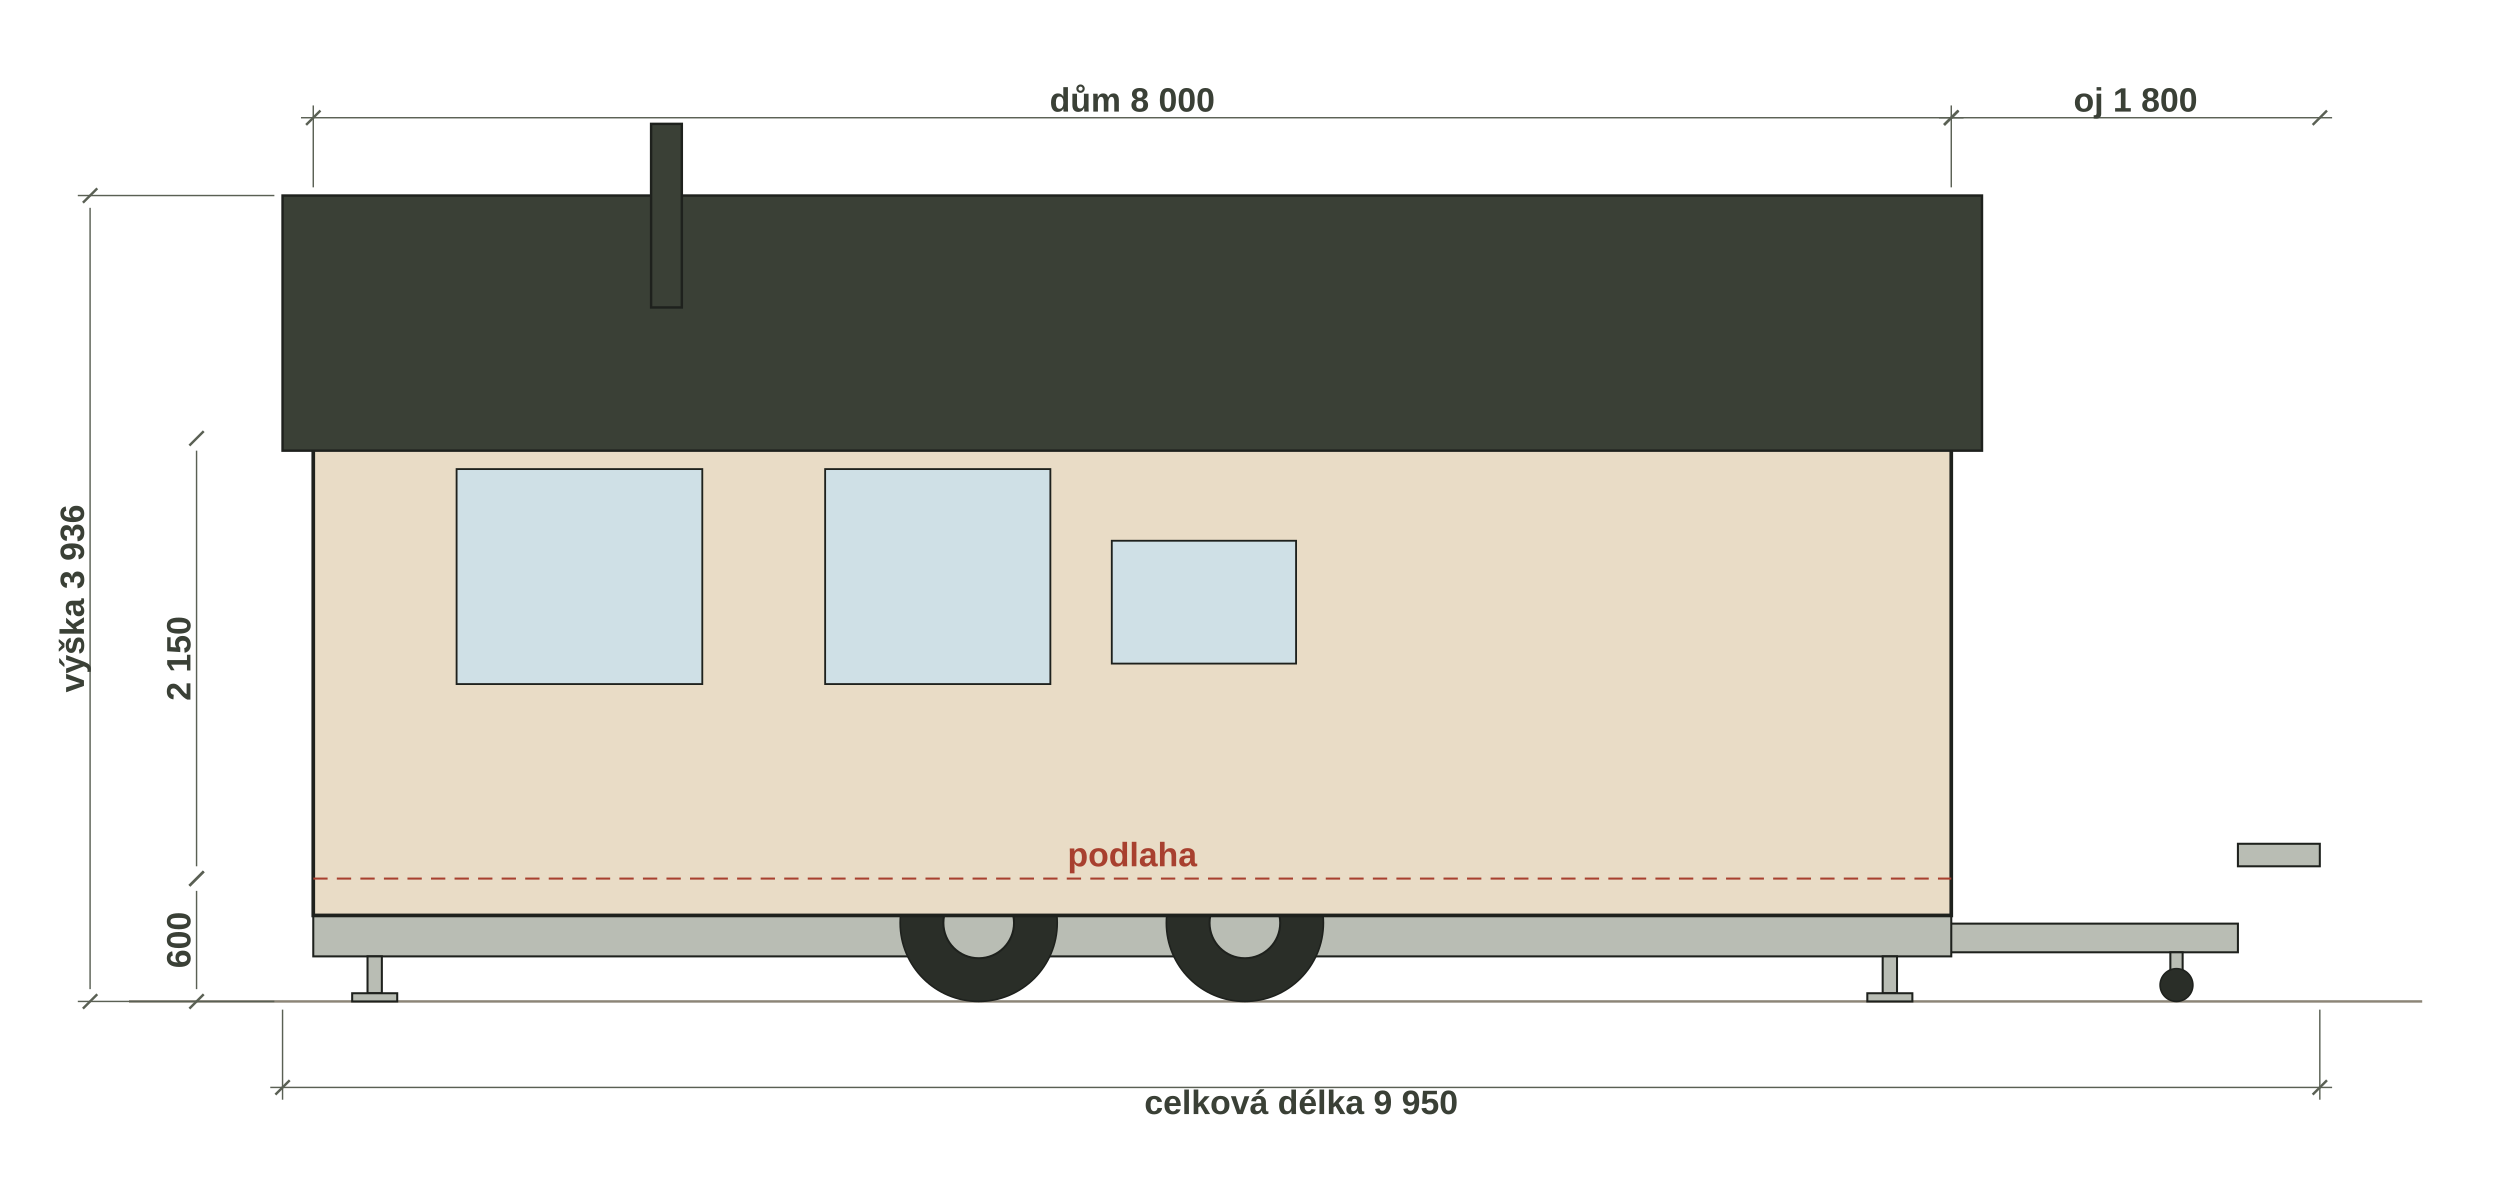
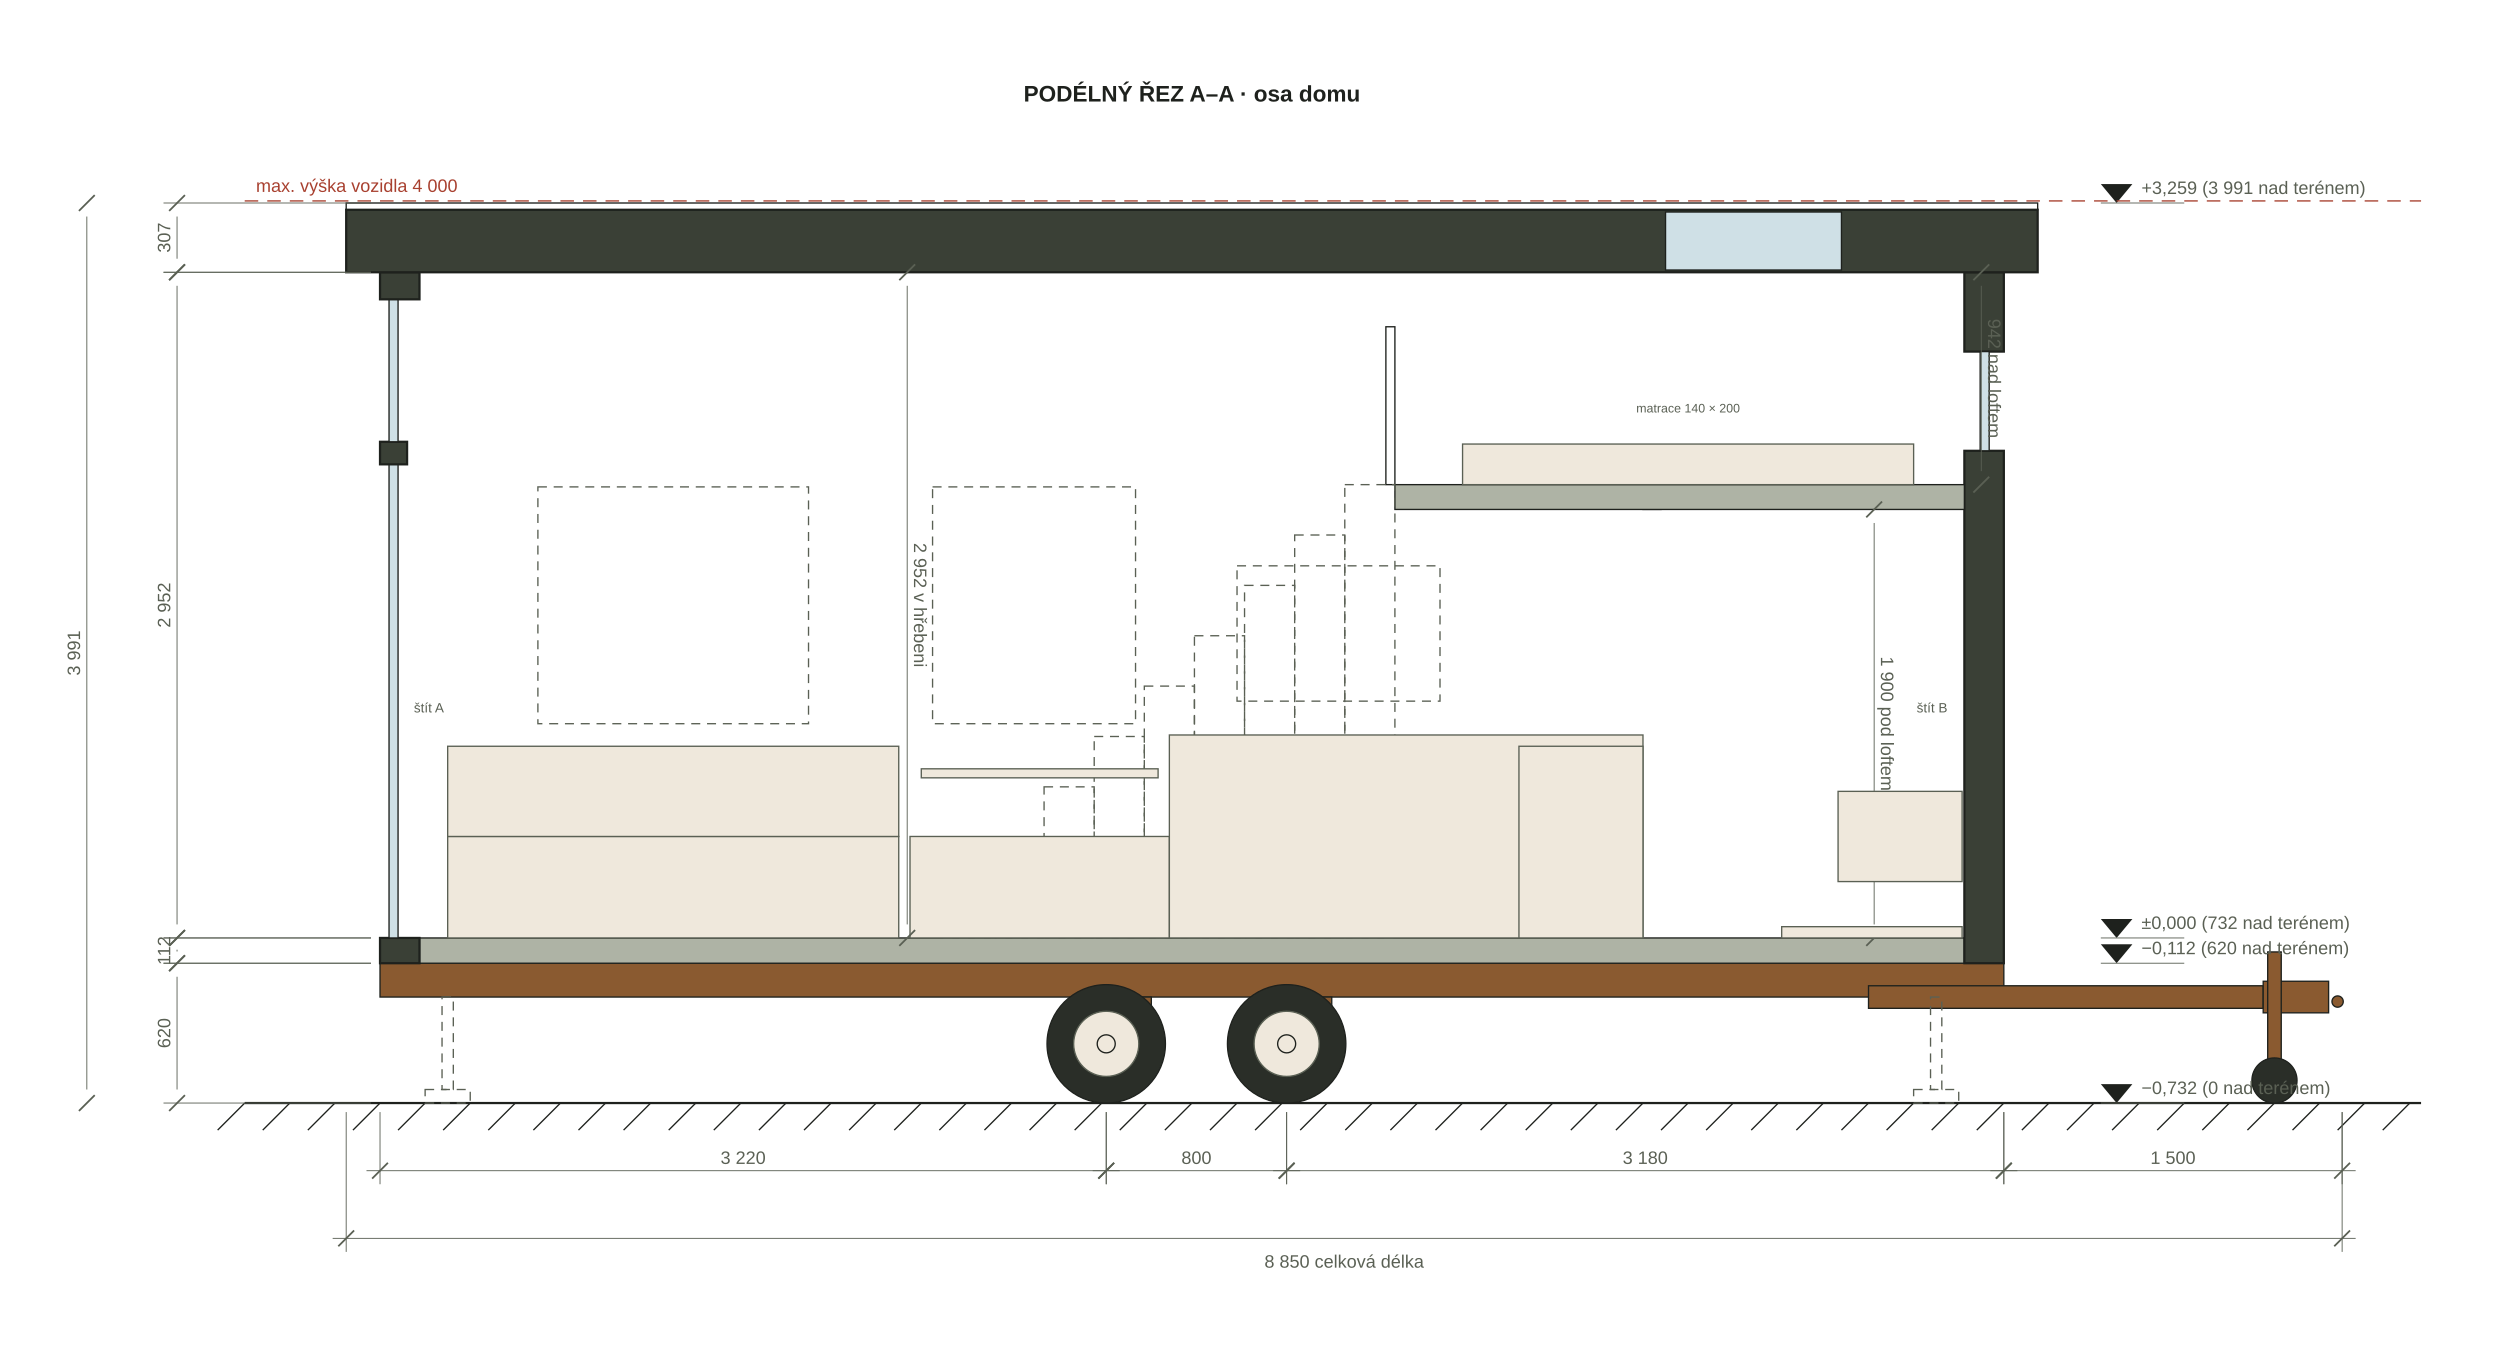
- <svg xmlns="http://www.w3.org/2000/svg" viewBox="-1530 -4891 12210 5870.5" class="dwg" style="background:#FBF8F2" role="img" aria-label="">
+ <svg xmlns="http://www.w3.org/2000/svg" viewBox="-1685 -4890.8 11085 5994.8" width="221.7mm" height="119.9mm" class="dwg" role="img" aria-label="Dům M v2 – Podélný řez A–A">
  <style>
- .ln{fill:none;stroke:#1E211D;stroke-width:22;stroke-linejoin:round}.thin{fill:none;stroke:#1E211D;stroke-width:9}
- .wall{fill:#3A4036;stroke:#1E211D;stroke-width:8}.body{fill:#E9DCC6;stroke:#1E211D;stroke-width:18}
- .roof{fill:#3A4036;stroke:#1E211D;stroke-width:12}.steel{fill:#B9BDB4;stroke:#1E211D;stroke-width:10}
- .wheel{fill:#2A2E28;stroke:#1E211D;stroke-width:8}.glass{fill:#CFE0E6;stroke:#1E211D;stroke-width:9}
- .fur{fill:#F6F1E8;stroke:#8C8577;stroke-width:8}.room{fill:#FBF8F2}
- .dim,.tick{fill:none;stroke:#5A6054;stroke-width:7}.tick{stroke-width:12}.grd{fill:none;stroke:#8C8577;stroke-width:12}
- .hl{fill:none;stroke:#A8402F;stroke-width:10;stroke-dasharray:70 45}
- text{font-family:Manrope,Arial,sans-serif;fill:#1E211D}.td{fill:#3A4036;font-weight:600}.tl{font-weight:700}
- .tm{fill:#5A6054}.tr{fill:#A8402F;font-weight:700}
+ .ln{fill:none;stroke:#1E211D;stroke-width:14}.thin{fill:none;stroke:#1E211D;stroke-width:6}
+ .cut{fill:#3A4036;stroke:#1E211D;stroke-width:10}.cutl{fill:#AEB3A5;stroke:#1E211D;stroke-width:6}
+ .steel{fill:#8A5A30;stroke:#1E211D;stroke-width:6}.wheel{fill:#2A2E28;stroke:#1E211D;stroke-width:6}
+ .glass{fill:#CFE0E6;stroke:#1E211D;stroke-width:6}.fur{fill:#EFE8DC;stroke:#5A6054;stroke-width:6}
+ .hid{fill:none;stroke:#5A6054;stroke-width:6;stroke-dasharray:40 30}.ax{fill:none;stroke:#8A5A30;stroke-width:5;stroke-dasharray:120 30 20 30}
+ .dim,.tick{fill:none;stroke:#5A6054;stroke-width:4}.tick{stroke-width:8}.lvl{fill:#1E211D}
+ .grd{fill:none;stroke:#1E211D;stroke-width:10}.lim{fill:none;stroke:#A8402F;stroke-width:6;stroke-dasharray:60 40}
+ text{font-family:Manrope,Arial,sans-serif;fill:#1E211D}.td{fill:#5A6054}.tl{font-weight:600}.tr{fill:#A8402F}
</style>
-   <line class="grd" x1="-900" y1="0" x2="10300" y2="0" />
-   <polygon class="steel" points="7700,-380 9400,-380 9400,-240 7700,-240" />
-   <rect class="steel" x="9400" y="-770" width="400" height="110" />
-   <rect class="steel" x="9070" y="-240" width="60" height="120" />
-   <circle class="wheel" cx="9100" cy="-80" r="80" />
-   <rect class="steel" x="0" y="-420" width="8000" height="200" />
-   <rect class="steel" x="265" y="-220" width="70" height="180" />
-   <rect class="steel" x="190" y="-40" width="220" height="40" />
-   <rect class="steel" x="7665" y="-220" width="70" height="180" />
-   <rect class="steel" x="7590" y="-40" width="220" height="40" />
-   <circle class="wheel" cx="3250" cy="-383.5" r="383.5" />
-   <circle class="steel" cx="3250" cy="-383.5" r="172.6" />
-   <circle class="wheel" cx="4550" cy="-383.5" r="383.5" />
-   <circle class="steel" cx="4550" cy="-383.5" r="172.6" />
-   <rect class="body" x="0" y="-2750" width="8000" height="2330" />
-   <polygon class="roof" points="-150,-2690 8150,-2690 8150,-3936 -150,-3936" />
-   <rect class="roof" x="1650" y="-4286" width="150" height="896.6" />
-   <rect class="glass" x="700" y="-2600" width="1200" height="1050" />
-   <rect class="glass" x="2500" y="-2600" width="1100" height="1050" />
-   <rect class="glass" x="3900" y="-2250" width="900" height="600" />
-   <line class="hl" x1="0" y1="-600" x2="8000" y2="-600" />
-   <text class="tr" x="4000" y="-660" font-size="165" text-anchor="middle">podlaha</text>
-   <line class="dim" x1="-150" y1="40" x2="-150" y2="480" />
-   <line class="dim" x1="9800" y1="40" x2="9800" y2="480" />
-   <line class="dim" x1="-210" y1="420" x2="9860" y2="420" />
-   <line class="tick" x1="-185" y1="455" x2="-115" y2="385" />
-   <line class="tick" x1="9765" y1="455" x2="9835" y2="385" />
-   <text class="td" x="4825" y="550" font-size="165" text-anchor="middle">celková délka 9 950</text>
-   <line class="dim" x1="0" y1="-3976" x2="0" y2="-4376" />
-   <line class="dim" x1="8000" y1="-3976" x2="8000" y2="-4376" />
-   <line class="dim" x1="-60" y1="-4316" x2="8060" y2="-4316" />
-   <line class="tick" x1="-35" y1="-4281" x2="35" y2="-4351" />
-   <line class="tick" x1="7965" y1="-4281" x2="8035" y2="-4351" />
-   <text class="td" x="4000" y="-4346" font-size="165" text-anchor="middle">dům 8 000</text>
-   <line class="dim" x1="7940" y1="-4316" x2="9860" y2="-4316" />
-   <line class="tick" x1="7965" y1="-4281" x2="8035" y2="-4351" />
-   <line class="tick" x1="9765" y1="-4281" x2="9835" y2="-4351" />
-   <text class="td" x="8900" y="-4346" font-size="165" text-anchor="middle">oj 1 800</text>
-   <line class="dim" x1="-190" y1="0" x2="-1150" y2="0" />
-   <line class="dim" x1="-190" y1="-3936" x2="-1150" y2="-3936" />
-   <line class="dim" x1="-1090" y1="-60" x2="-1090" y2="-3876" />
-   <line class="tick" x1="-1125" y1="35" x2="-1055" y2="-35" />
-   <line class="tick" x1="-1125" y1="-3901" x2="-1055" y2="-3971" />
-   <text class="td" x="-1120" y="-1968" font-size="165" text-anchor="middle" transform="rotate(-90 -1120 -1968)">výška 3 936</text>
-   <line class="dim" x1="-570" y1="-60" x2="-570" y2="-540" />
-   <line class="tick" x1="-605" y1="35" x2="-535" y2="-35" />
-   <line class="tick" x1="-605" y1="-565" x2="-535" y2="-635" />
-   <text class="td" x="-600" y="-300" font-size="165" text-anchor="middle" transform="rotate(-90 -600 -300)">600</text>
-   <line class="dim" x1="-570" y1="-660" x2="-570" y2="-2690" />
-   <line class="tick" x1="-605" y1="-565" x2="-535" y2="-635" />
-   <line class="tick" x1="-605" y1="-2715" x2="-535" y2="-2785" />
-   <text class="td" x="-600" y="-1675" font-size="165" text-anchor="middle" transform="rotate(-90 -600 -1675)">2 150</text>
+   <line class="grd" x1="-600" y1="0" x2="9050" y2="0" />
+   <line class="thin" x1="-600" y1="0" x2="-720" y2="120" />
+   <line class="thin" x1="-400" y1="0" x2="-520" y2="120" />
+   <line class="thin" x1="-200" y1="0" x2="-320" y2="120" />
+   <line class="thin" x1="0" y1="0" x2="-120" y2="120" />
+   <line class="thin" x1="200" y1="0" x2="80" y2="120" />
+   <line class="thin" x1="400" y1="0" x2="280" y2="120" />
+   <line class="thin" x1="600" y1="0" x2="480" y2="120" />
+   <line class="thin" x1="800" y1="0" x2="680" y2="120" />
+   <line class="thin" x1="1000" y1="0" x2="880" y2="120" />
+   <line class="thin" x1="1200" y1="0" x2="1080" y2="120" />
+   <line class="thin" x1="1400" y1="0" x2="1280" y2="120" />
+   <line class="thin" x1="1600" y1="0" x2="1480" y2="120" />
+   <line class="thin" x1="1800" y1="0" x2="1680" y2="120" />
+   <line class="thin" x1="2000" y1="0" x2="1880" y2="120" />
+   <line class="thin" x1="2200" y1="0" x2="2080" y2="120" />
+   <line class="thin" x1="2400" y1="0" x2="2280" y2="120" />
+   <line class="thin" x1="2600" y1="0" x2="2480" y2="120" />
+   <line class="thin" x1="2800" y1="0" x2="2680" y2="120" />
+   <line class="thin" x1="3000" y1="0" x2="2880" y2="120" />
+   <line class="thin" x1="3200" y1="0" x2="3080" y2="120" />
+   <line class="thin" x1="3400" y1="0" x2="3280" y2="120" />
+   <line class="thin" x1="3600" y1="0" x2="3480" y2="120" />
+   <line class="thin" x1="3800" y1="0" x2="3680" y2="120" />
+   <line class="thin" x1="4000" y1="0" x2="3880" y2="120" />
+   <line class="thin" x1="4200" y1="0" x2="4080" y2="120" />
+   <line class="thin" x1="4400" y1="0" x2="4280" y2="120" />
+   <line class="thin" x1="4600" y1="0" x2="4480" y2="120" />
+   <line class="thin" x1="4800" y1="0" x2="4680" y2="120" />
+   <line class="thin" x1="5000" y1="0" x2="4880" y2="120" />
+   <line class="thin" x1="5200" y1="0" x2="5080" y2="120" />
+   <line class="thin" x1="5400" y1="0" x2="5280" y2="120" />
+   <line class="thin" x1="5600" y1="0" x2="5480" y2="120" />
+   <line class="thin" x1="5800" y1="0" x2="5680" y2="120" />
+   <line class="thin" x1="6000" y1="0" x2="5880" y2="120" />
+   <line class="thin" x1="6200" y1="0" x2="6080" y2="120" />
+   <line class="thin" x1="6400" y1="0" x2="6280" y2="120" />
+   <line class="thin" x1="6600" y1="0" x2="6480" y2="120" />
+   <line class="thin" x1="6800" y1="0" x2="6680" y2="120" />
+   <line class="thin" x1="7000" y1="0" x2="6880" y2="120" />
+   <line class="thin" x1="7200" y1="0" x2="7080" y2="120" />
+   <line class="thin" x1="7400" y1="0" x2="7280" y2="120" />
+   <line class="thin" x1="7600" y1="0" x2="7480" y2="120" />
+   <line class="thin" x1="7800" y1="0" x2="7680" y2="120" />
+   <line class="thin" x1="8000" y1="0" x2="7880" y2="120" />
+   <line class="thin" x1="8200" y1="0" x2="8080" y2="120" />
+   <line class="thin" x1="8400" y1="0" x2="8280" y2="120" />
+   <line class="thin" x1="8600" y1="0" x2="8480" y2="120" />
+   <line class="thin" x1="8800" y1="0" x2="8680" y2="120" />
+   <line class="thin" x1="9000" y1="0" x2="8880" y2="120" />
+   <rect class="steel" x="0" y="-620" width="7200" height="150" />
+   <polygon class="steel" points="6600,-520 8350,-520 8350,-420 6600,-420" />
+   <rect class="steel" x="8350" y="-540" width="290" height="140" />
+   <circle class="steel" cx="8680" cy="-450" r="25" />
+   <rect class="steel" x="8370" y="-670" width="60" height="550" />
+   <circle class="wheel" cx="8400" cy="-100" r="100" />
+   <rect class="steel" x="3320" y="-470" width="100" height="100" />
+   <line class="ln" x1="3370" y1="-420" x2="3220" y2="-262.5" />
+   <circle class="wheel" cx="3220" cy="-262.5" r="262.5" />
+   <circle class="fur" cx="3220" cy="-262.5" r="144.4" />
+   <circle class="thin" cx="3220" cy="-262.5" r="40" />
+   <rect class="steel" x="4120" y="-470" width="100" height="100" />
+   <line class="ln" x1="4170" y1="-420" x2="4020" y2="-262.5" />
+   <circle class="wheel" cx="4020" cy="-262.5" r="262.5" />
+   <circle class="fur" cx="4020" cy="-262.5" r="144.4" />
+   <circle class="thin" cx="4020" cy="-262.5" r="40" />
+   <rect class="hid" x="275" y="-470" width="50" height="410" />
+   <rect class="hid" x="200" y="-60" width="200" height="60" />
+   <rect class="hid" x="6875" y="-470" width="50" height="410" />
+   <rect class="hid" x="6800" y="-60" width="200" height="60" />
+   <rect class="cutl" x="175" y="-732" width="6850" height="112" />
+   <rect class="cut" x="0" y="-732" width="175" height="112" />
+   <rect class="glass" x="40" y="-2832" width="40" height="2100" />
+   <rect class="cut" x="0" y="-2932" width="120" height="100" />
+   <rect class="glass" x="40" y="-3563.7" width="40" height="631.7" />
+   <rect class="cut" x="0" y="-3683.7" width="175" height="120" />
+   <rect class="cut" x="7025" y="-2892" width="175" height="2272" />
+   <rect class="cut" x="7025" y="-3683.7" width="175" height="351.7" />
+   <rect class="glass" x="7095" y="-3332" width="40" height="440" />
+   <rect class="cut" x="-150" y="-3960.8" width="7500" height="277.1" />
+   <rect class="thin" x="-150" y="-3990.8" width="7500" height="30" />
+   <rect class="cutl" x="5600" y="-2712" width="80" height="80" />
+   <rect class="cutl" x="4500" y="-2742" width="2525" height="110" />
+   <rect class="thin" x="4460" y="-3442" width="40" height="700" />
+   <rect class="fur" x="4800" y="-2922" width="2000" height="180" />
+   <text class="td" x="5800" y="-3062" font-size="55" text-anchor="middle">matrace 140 × 200</text>
+   <line class="dim" x1="7100" y1="-2802" x2="7100" y2="-3623.7" />
+   <line class="tick" x1="7065" y1="-2707" x2="7135" y2="-2777" />
+   <line class="tick" x1="7065" y1="-3648.7" x2="7135" y2="-3718.7" />
+   <text class="td" x="7130" y="-3212.8" font-size="80" text-anchor="middle" transform="rotate(90 7130 -3212.8)">942 nad loftem</text>
+   <line class="dim" x1="6625" y1="-792" x2="6625" y2="-2572" />
+   <line class="tick" x1="6590" y1="-697" x2="6660" y2="-767" />
+   <line class="tick" x1="6590" y1="-2597" x2="6660" y2="-2667" />
+   <text class="td" x="6655" y="-1682" font-size="80" text-anchor="middle" transform="rotate(90 6655 -1682)">1 900 pod loftem</text>
+   <rect class="glass" x="5700" y="-3950.8" width="780" height="257.1" />
+   <rect class="hid" x="2500" y="-955.3" width="222.2" height="223.3" />
+   <rect class="hid" x="2722.2" y="-1178.7" width="222.2" height="446.7" />
+   <rect class="hid" x="2944.4" y="-1402" width="222.2" height="670" />
+   <rect class="hid" x="3166.7" y="-1625.3" width="222.2" height="893.3" />
+   <rect class="hid" x="3388.9" y="-1848.7" width="222.2" height="1116.7" />
+   <rect class="hid" x="3611.1" y="-2072" width="222.2" height="1340" />
+   <rect class="hid" x="3833.3" y="-2295.3" width="222.2" height="1563.3" />
+   <rect class="hid" x="4055.6" y="-2518.7" width="222.2" height="1786.7" />
+   <rect class="hid" x="4277.8" y="-2742" width="222.2" height="2010" />
+   <rect class="hid" x="700" y="-2732" width="1200" height="1050" />
+   <rect class="hid" x="2450" y="-2732" width="900" height="1050" />
+   <rect class="hid" x="3800" y="-2382" width="900" height="600" />
+   <rect class="fur" x="300" y="-1182" width="2000" height="450" />
+   <rect class="fur" x="300" y="-1582" width="2000" height="400" />
+   <rect class="fur" x="2350" y="-1182" width="1150" height="450" />
+   <rect class="fur" x="2400" y="-1482" width="1050" height="40" />
+   <rect class="fur" x="3500" y="-1632" width="2100" height="900" />
+   <rect class="fur" x="5050" y="-1582" width="550" height="850" />
+   <rect class="fur" x="6215" y="-782" width="800" height="50" />
+   <rect class="fur" x="6465" y="-1382" width="550" height="400" />
+   <line class="dim" x1="2337.5" y1="-792" x2="2337.5" y2="-3623.7" />
+   <line class="tick" x1="2302.5" y1="-697" x2="2372.5" y2="-767" />
+   <line class="tick" x1="2302.5" y1="-3648.7" x2="2372.5" y2="-3718.7" />
+   <text class="td" x="2367.5" y="-2207.8" font-size="80" text-anchor="middle" transform="rotate(90 2367.5 -2207.8)">2 952 v hřebeni</text>
+   <line class="dim" x1="-40" y1="0" x2="-960" y2="0" />
+   <line class="dim" x1="-40" y1="-620" x2="-960" y2="-620" />
+   <line class="dim" x1="-900" y1="-60" x2="-900" y2="-560" />
+   <line class="tick" x1="-935" y1="35" x2="-865" y2="-35" />
+   <line class="tick" x1="-935" y1="-585" x2="-865" y2="-655" />
+   <text class="td" x="-930" y="-310" font-size="80" text-anchor="middle" transform="rotate(-90 -930 -310)">620</text>
+   <line class="dim" x1="-40" y1="-620" x2="-960" y2="-620" />
+   <line class="dim" x1="-40" y1="-732" x2="-960" y2="-732" />
+   <line class="dim" x1="-900" y1="-680" x2="-900" y2="-672" />
+   <line class="tick" x1="-935" y1="-585" x2="-865" y2="-655" />
+   <line class="tick" x1="-935" y1="-697" x2="-865" y2="-767" />
+   <text class="td" x="-930" y="-676" font-size="80" text-anchor="middle" transform="rotate(-90 -930 -676)">112</text>
+   <line class="dim" x1="-40" y1="-732" x2="-960" y2="-732" />
+   <line class="dim" x1="-40" y1="-3683.7" x2="-960" y2="-3683.7" />
+   <line class="dim" x1="-900" y1="-792" x2="-900" y2="-3623.7" />
+   <line class="tick" x1="-935" y1="-697" x2="-865" y2="-767" />
+   <line class="tick" x1="-935" y1="-3648.7" x2="-865" y2="-3718.7" />
+   <text class="td" x="-930" y="-2207.8" font-size="80" text-anchor="middle" transform="rotate(-90 -930 -2207.8)">2 952</text>
+   <line class="dim" x1="-40" y1="-3683.7" x2="-960" y2="-3683.7" />
+   <line class="dim" x1="-40" y1="-3990.8" x2="-960" y2="-3990.8" />
+   <line class="dim" x1="-900" y1="-3743.7" x2="-900" y2="-3930.8" />
+   <line class="tick" x1="-935" y1="-3648.7" x2="-865" y2="-3718.7" />
+   <line class="tick" x1="-935" y1="-3955.8" x2="-865" y2="-4025.8" />
+   <text class="td" x="-930" y="-3837.3" font-size="80" text-anchor="middle" transform="rotate(-90 -930 -3837.3)">307</text>
+   <line class="dim" x1="-1300" y1="-60" x2="-1300" y2="-3930.8" />
+   <line class="tick" x1="-1335" y1="35" x2="-1265" y2="-35" />
+   <line class="tick" x1="-1335" y1="-3955.8" x2="-1265" y2="-4025.8" />
+   <text class="td" x="-1330" y="-1995.4" font-size="80" text-anchor="middle" transform="rotate(-90 -1330 -1995.4)">3 991</text>
+   <polygon class="lvl" points="7700,-732 7630,-816 7770,-816" />
+   <line class="dim" x1="7630" y1="-732" x2="8000" y2="-732" />
+   <text class="td" x="7810" y="-772" font-size="80" text-anchor="start">±0,000  (732 nad terénem)</text>
+   <polygon class="lvl" points="7700,-620 7630,-704 7770,-704" />
+   <line class="dim" x1="7630" y1="-620" x2="8000" y2="-620" />
+   <text class="td" x="7810" y="-660" font-size="80" text-anchor="start">−0,112  (620 nad terénem)</text>
+   <polygon class="lvl" points="7700,0 7630,-84 7770,-84" />
+   <line class="dim" x1="7630" y1="0" x2="8000" y2="0" />
+   <text class="td" x="7810" y="-40" font-size="80" text-anchor="start">−0,732  (0 nad terénem)</text>
+   <polygon class="lvl" points="7700,-3990.8 7630,-4074.8 7770,-4074.8" />
+   <line class="dim" x1="7630" y1="-3990.8" x2="8000" y2="-3990.8" />
+   <text class="td" x="7810" y="-4030.8" font-size="80" text-anchor="start">+3,259  (3 991 nad terénem)</text>
+   <line class="lim" x1="-600" y1="-4000" x2="9050" y2="-4000" />
+   <text class="tr" x="-550" y="-4040" font-size="80" text-anchor="start">max. výška vozidla 4 000</text>
+   <line class="dim" x1="-150" y1="40" x2="-150" y2="660" />
+   <line class="dim" x1="8700" y1="40" x2="8700" y2="660" />
+   <line class="dim" x1="-210" y1="600" x2="8760" y2="600" />
+   <line class="tick" x1="-185" y1="635" x2="-115" y2="565" />
+   <line class="tick" x1="8665" y1="635" x2="8735" y2="565" />
+   <text class="td" x="4275" y="730" font-size="80" text-anchor="middle">8 850 celková délka</text>
+   <line class="dim" x1="0" y1="40" x2="0" y2="360" />
+   <line class="dim" x1="3220" y1="40" x2="3220" y2="360" />
+   <line class="dim" x1="-60" y1="300" x2="3280" y2="300" />
+   <line class="tick" x1="-35" y1="335" x2="35" y2="265" />
+   <line class="tick" x1="3185" y1="335" x2="3255" y2="265" />
+   <text class="td" x="1610" y="270" font-size="80" text-anchor="middle">3 220</text>
+   <line class="dim" x1="3220" y1="40" x2="3220" y2="360" />
+   <line class="dim" x1="4020" y1="40" x2="4020" y2="360" />
+   <line class="dim" x1="3160" y1="300" x2="4080" y2="300" />
+   <line class="tick" x1="3185" y1="335" x2="3255" y2="265" />
+   <line class="tick" x1="3985" y1="335" x2="4055" y2="265" />
+   <text class="td" x="3620" y="270" font-size="80" text-anchor="middle">800</text>
+   <line class="dim" x1="4020" y1="40" x2="4020" y2="360" />
+   <line class="dim" x1="7200" y1="40" x2="7200" y2="360" />
+   <line class="dim" x1="3960" y1="300" x2="7260" y2="300" />
+   <line class="tick" x1="3985" y1="335" x2="4055" y2="265" />
+   <line class="tick" x1="7165" y1="335" x2="7235" y2="265" />
+   <text class="td" x="5610" y="270" font-size="80" text-anchor="middle">3 180</text>
+   <line class="dim" x1="7200" y1="40" x2="7200" y2="360" />
+   <line class="dim" x1="8700" y1="40" x2="8700" y2="360" />
+   <line class="dim" x1="7140" y1="300" x2="8760" y2="300" />
+   <line class="tick" x1="7165" y1="335" x2="7235" y2="265" />
+   <line class="tick" x1="8665" y1="335" x2="8735" y2="265" />
+   <text class="td" x="7950" y="270" font-size="80" text-anchor="middle">1 500</text>
+   <text class="tl" x="3600" y="-4440.8" font-size="100" text-anchor="middle">PODÉLNÝ ŘEZ A–A · osa domu</text>
+   <text class="td" x="150" y="-1732" font-size="60" text-anchor="start">štít A</text>
+   <text class="td" x="6950" y="-1732" font-size="60" text-anchor="end">štít B</text>
</svg>
